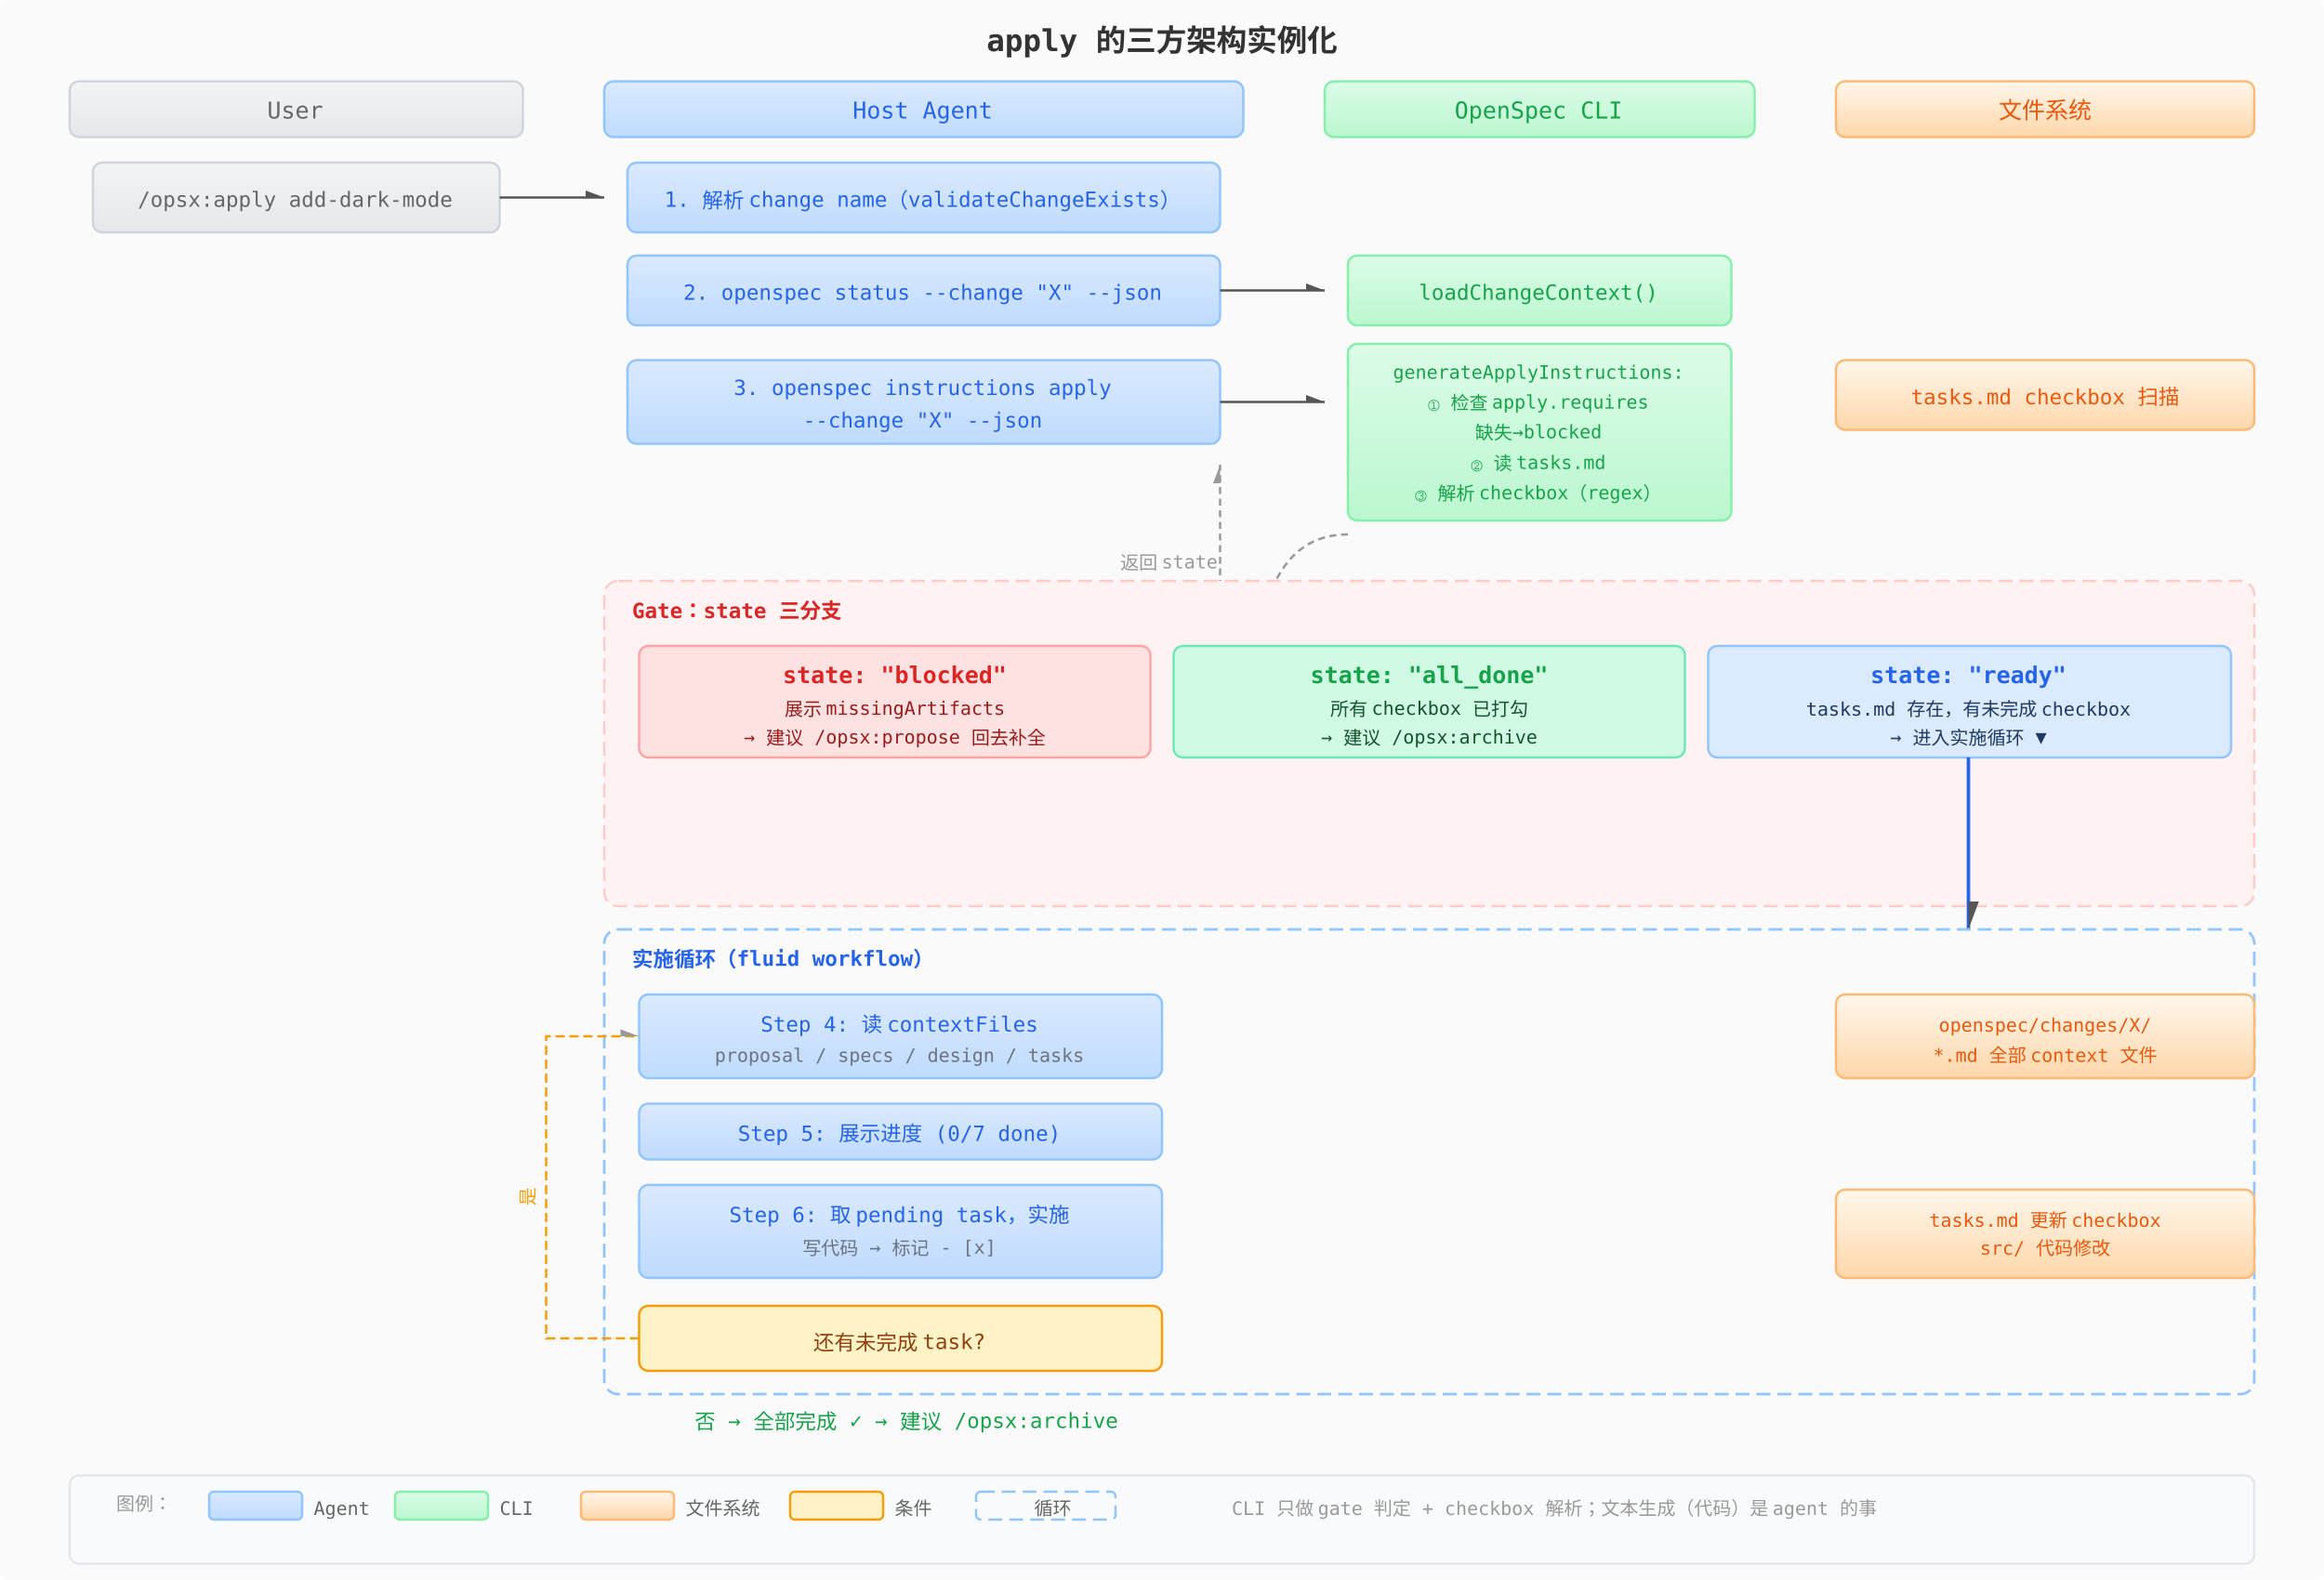
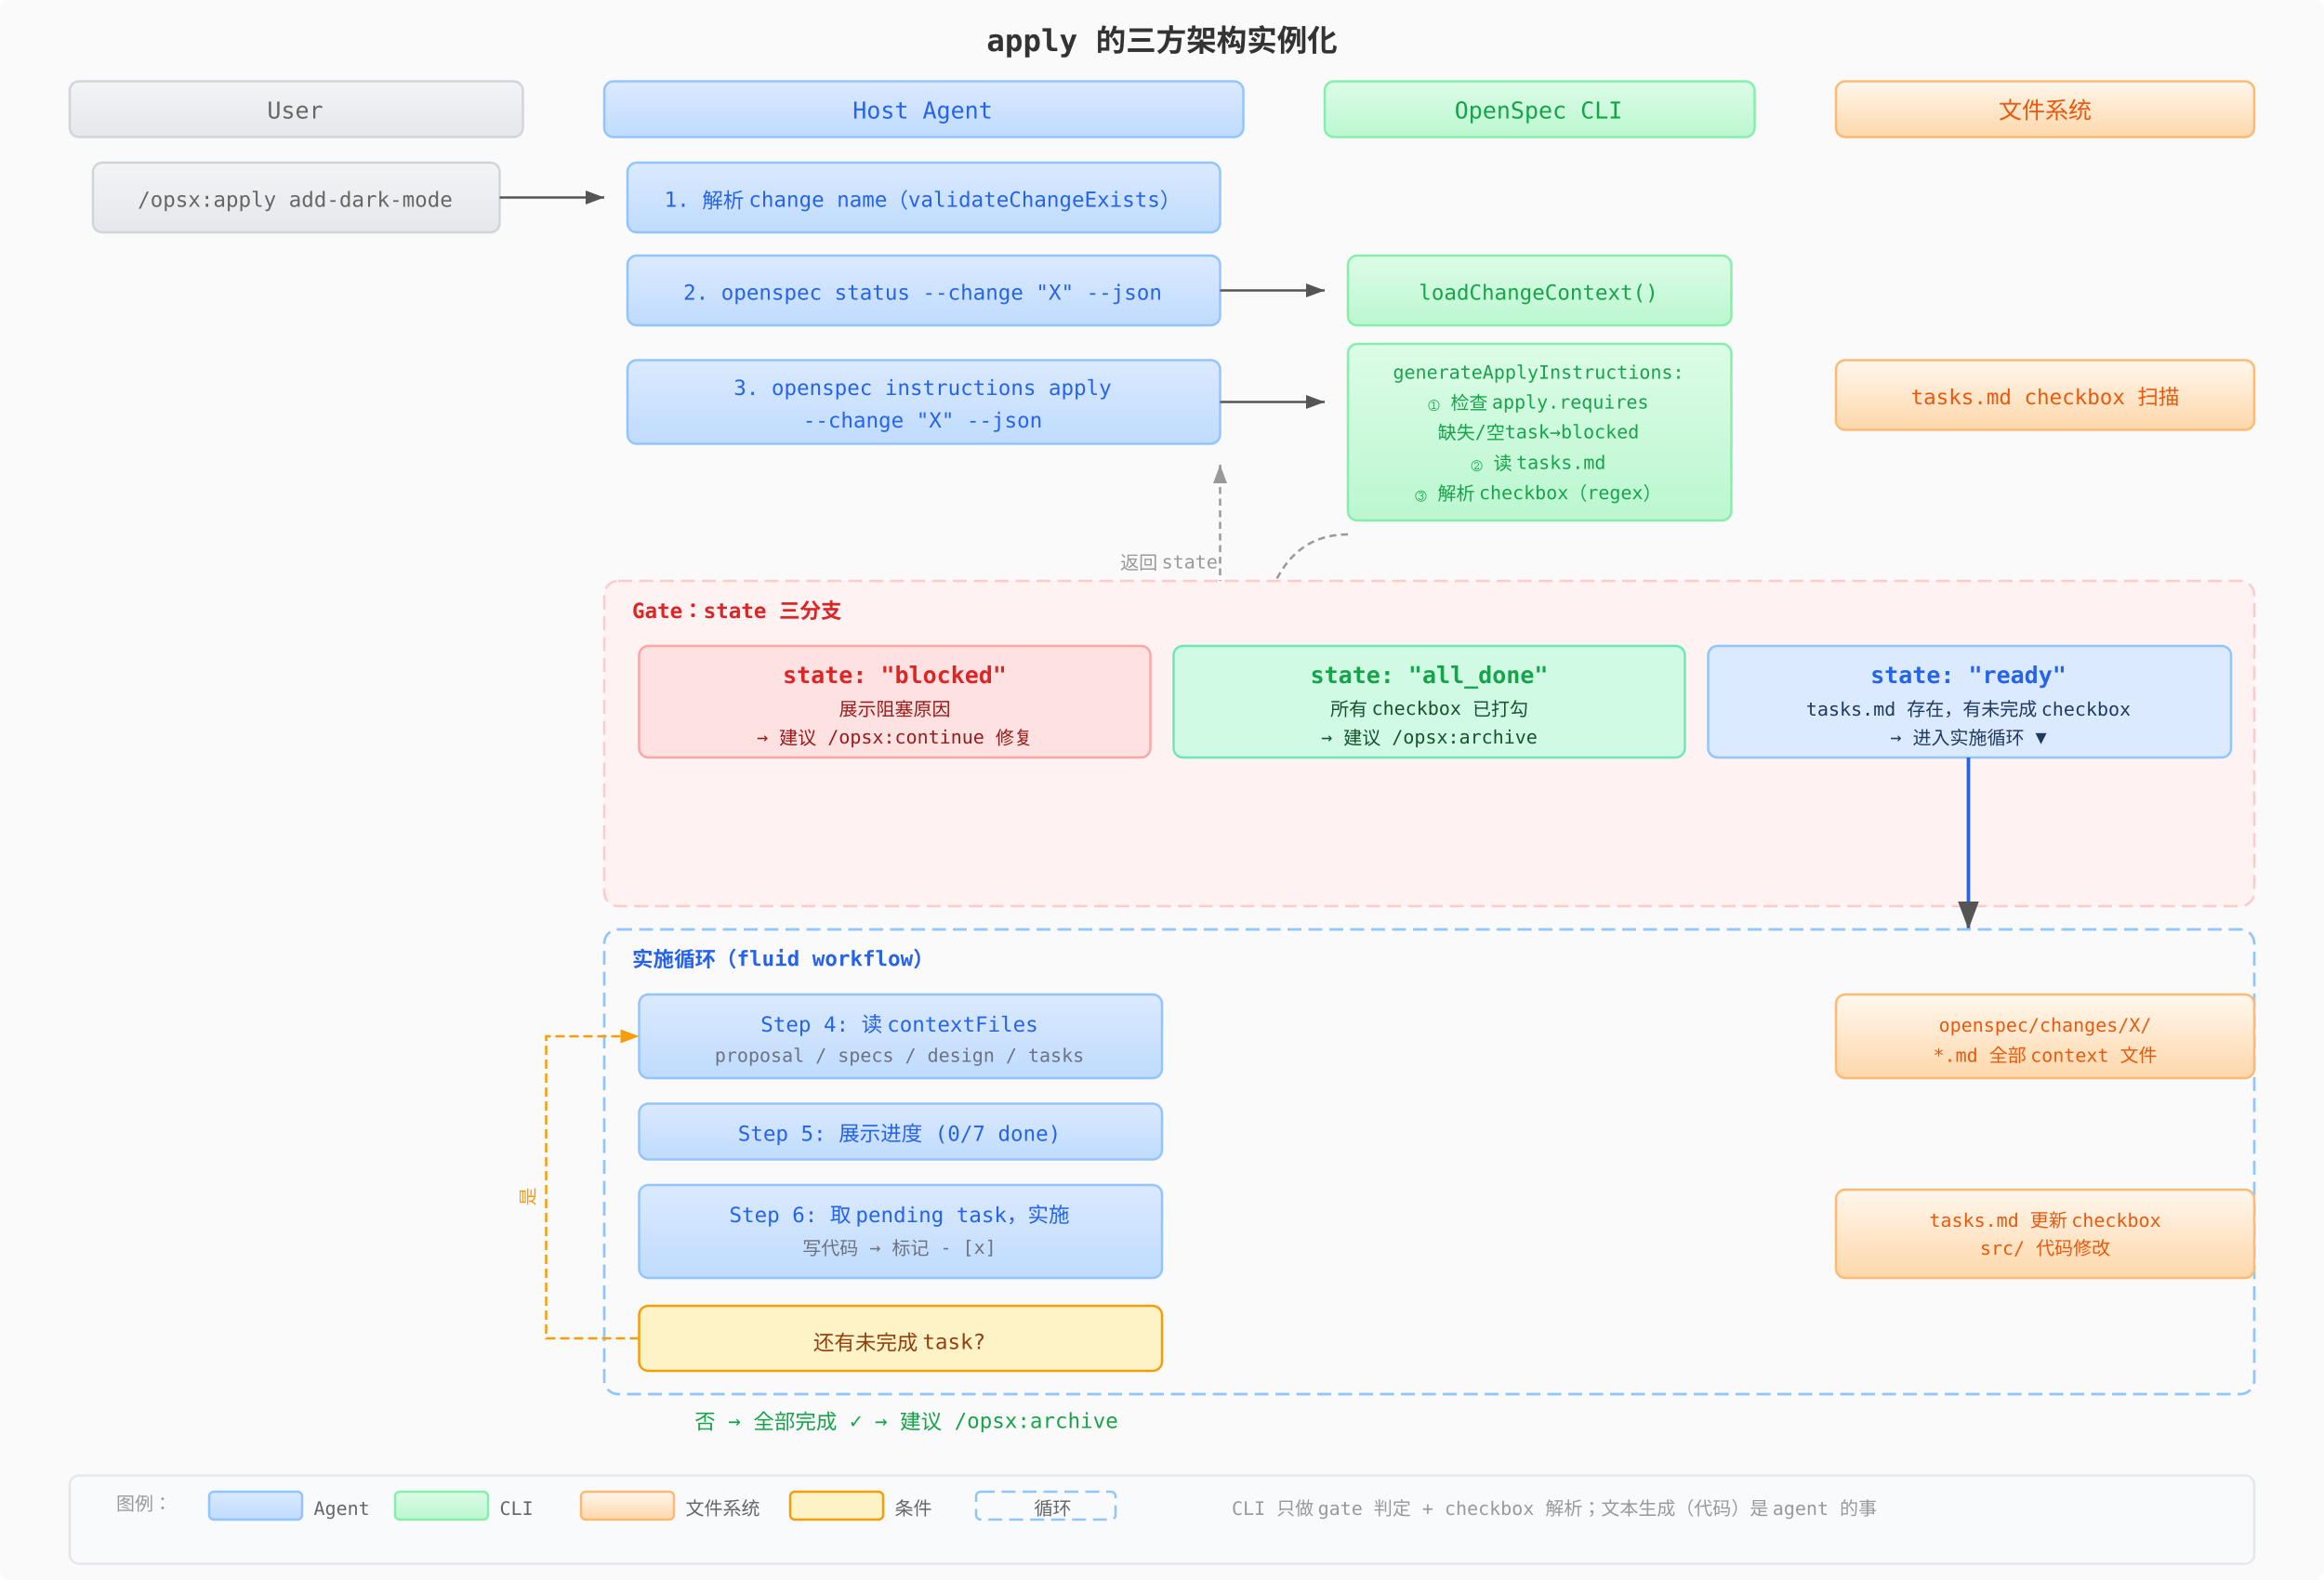
<svg xmlns="http://www.w3.org/2000/svg" viewBox="0 0 1000 680" font-family="monospace" font-size="11">
  <defs>
    <marker id="arrow" markerWidth="8" markerHeight="6" refX="8" refY="3" orient="auto">
-       <path d="M0,0 L8,3 L0,3 Z" fill="#555" />
+       <path d="M0,0 L8,3 L0,6 Z" fill="#555" />
    </marker>
    <marker id="arrowGray" markerWidth="8" markerHeight="6" refX="8" refY="3" orient="auto">
-       <path d="M0,0 L8,3 L0,3 Z" fill="#999" />
+       <path d="M0,0 L8,3 L0,6 Z" fill="#999" />
    </marker>
    <marker id="arrowRed" markerWidth="8" markerHeight="6" refX="8" refY="3" orient="auto">
-       <path d="M0,0 L8,3 L0,3 Z" fill="#dc2626" />
+       <path d="M0,0 L8,3 L0,6 Z" fill="#dc2626" />
    </marker>
    <marker id="arrowGreen" markerWidth="8" markerHeight="6" refX="8" refY="3" orient="auto">
-       <path d="M0,0 L8,3 L0,3 Z" fill="#16a34a" />
+       <path d="M0,0 L8,3 L0,6 Z" fill="#16a34a" />
+     </marker>
+     <marker id="arrowAmber" markerWidth="8" markerHeight="6" refX="8" refY="3" orient="auto">
+       <path d="M0,0 L8,3 L0,6 Z" fill="#f59e0b" />
    </marker>
    <linearGradient id="agentGrad" x1="0" y1="0" x2="0" y2="1">
      <stop offset="0%" stop-color="#dbeafe" />
      <stop offset="100%" stop-color="#bfdbfe" />
    </linearGradient>
    <linearGradient id="cliGrad" x1="0" y1="0" x2="0" y2="1">
      <stop offset="0%" stop-color="#dcfce7" />
      <stop offset="100%" stop-color="#bbf7d0" />
    </linearGradient>
    <linearGradient id="fsGrad" x1="0" y1="0" x2="0" y2="1">
      <stop offset="0%" stop-color="#fff7ed" />
      <stop offset="100%" stop-color="#fed7aa" />
    </linearGradient>
    <linearGradient id="userGrad" x1="0" y1="0" x2="0" y2="1">
      <stop offset="0%" stop-color="#f3f4f6" />
      <stop offset="100%" stop-color="#e5e7eb" />
    </linearGradient>
  </defs>
  <rect width="1000" height="680" fill="#fafafa" rx="4" />
  <text x="500" y="22" text-anchor="middle" font-size="13" font-weight="bold" fill="#333">apply 的三方架构实例化</text>
  <rect x="30" y="35" width="195" height="24" rx="4" fill="url(#userGrad)" stroke="#d1d5db" />
  <text x="127" y="51" text-anchor="middle" font-size="10" fill="#666">User</text>
  <rect x="260" y="35" width="275" height="24" rx="4" fill="url(#agentGrad)" stroke="#93c5fd" />
  <text x="397" y="51" text-anchor="middle" font-size="10" fill="#2563eb">Host Agent</text>
  <rect x="570" y="35" width="185" height="24" rx="4" fill="url(#cliGrad)" stroke="#86efac" />
  <text x="662" y="51" text-anchor="middle" font-size="10" fill="#16a34a">OpenSpec CLI</text>
  <rect x="790" y="35" width="180" height="24" rx="4" fill="url(#fsGrad)" stroke="#fdba74" />
  <text x="880" y="51" text-anchor="middle" font-size="10" fill="#ea580c">文件系统</text>
  <rect x="40" y="70" width="175" height="30" rx="4" fill="url(#userGrad)" stroke="#d1d5db" />
  <text x="127" y="89" text-anchor="middle" font-size="9" fill="#666">/opsx:apply add-dark-mode</text>
  <line x1="215" y1="85" x2="260" y2="85" stroke="#555" marker-end="url(#arrow)" />
  <rect x="270" y="70" width="255" height="30" rx="4" fill="url(#agentGrad)" stroke="#93c5fd" />
  <text x="397" y="89" text-anchor="middle" font-size="9" fill="#2563eb">1. 解析 change name（validateChangeExists）</text>
  <rect x="270" y="110" width="255" height="30" rx="4" fill="url(#agentGrad)" stroke="#93c5fd" />
  <text x="397" y="129" text-anchor="middle" font-size="9" fill="#2563eb">2. openspec status --change "X" --json</text>
  <line x1="525" y1="125" x2="570" y2="125" stroke="#555" marker-end="url(#arrow)" />
  <rect x="580" y="110" width="165" height="30" rx="4" fill="url(#cliGrad)" stroke="#86efac" />
  <text x="662" y="129" text-anchor="middle" font-size="9" fill="#16a34a">loadChangeContext()</text>
  <rect x="270" y="155" width="255" height="36" rx="4" fill="url(#agentGrad)" stroke="#93c5fd" />
  <text x="397" y="170" text-anchor="middle" font-size="9" fill="#2563eb">3. openspec instructions apply</text>
  <text x="397" y="184" text-anchor="middle" font-size="9" fill="#2563eb">   --change "X" --json</text>
  <line x1="525" y1="173" x2="570" y2="173" stroke="#555" marker-end="url(#arrow)" />
  <rect x="580" y="148" width="165" height="76" rx="4" fill="url(#cliGrad)" stroke="#86efac" />
  <text x="662" y="163" text-anchor="middle" font-size="8" fill="#16a34a">generateApplyInstructions:</text>
  <text x="662" y="176" text-anchor="middle" font-size="8" fill="#16a34a">① 检查 apply.requires</text>
-   <text x="662" y="189" text-anchor="middle" font-size="8" fill="#16a34a">   缺失→blocked</text>
+   <text x="662" y="189" text-anchor="middle" font-size="8" fill="#16a34a">   缺失/空task→blocked</text>
  <text x="662" y="202" text-anchor="middle" font-size="8" fill="#16a34a">② 读 tasks.md</text>
  <text x="662" y="215" text-anchor="middle" font-size="8" fill="#16a34a">③ 解析 checkbox（regex）</text>
  <rect x="790" y="155" width="180" height="30" rx="4" fill="url(#fsGrad)" stroke="#fdba74" />
  <text x="880" y="174" text-anchor="middle" font-size="9" fill="#ea580c">tasks.md checkbox 扫描</text>
  <path d="M580,230 Q560,230 550,248 Q540,266 525,255 L525,200" stroke="#999" fill="none" stroke-dasharray="3,2" marker-end="url(#arrowGray)" />
  <text x="503" y="245" text-anchor="middle" font-size="8" fill="#999">返回 state</text>
  <rect x="260" y="250" width="710" height="140" rx="6" fill="#fef2f2" stroke="#fecaca" stroke-dasharray="6,3" />
  <text x="272" y="266" font-size="9" font-weight="bold" fill="#dc2626">Gate：state 三分支</text>
  <rect x="275" y="278" width="220" height="48" rx="4" fill="#fee2e2" stroke="#fca5a5" />
  <text x="385" y="294" text-anchor="middle" font-size="10" font-weight="bold" fill="#dc2626">state: "blocked"</text>
-   <text x="385" y="308" text-anchor="middle" font-size="8" fill="#991b1b">展示 missingArtifacts</text>
-   <text x="385" y="320" text-anchor="middle" font-size="8" fill="#991b1b">→ 建议 /opsx:propose 回去补全</text>
+   <text x="385" y="308" text-anchor="middle" font-size="8" fill="#991b1b">展示阻塞原因</text>
+   <text x="385" y="320" text-anchor="middle" font-size="8" fill="#991b1b">→ 建议 /opsx:continue 修复</text>
  <rect x="505" y="278" width="220" height="48" rx="4" fill="#d1fae5" stroke="#6ee7b7" />
  <text x="615" y="294" text-anchor="middle" font-size="10" font-weight="bold" fill="#16a34a">state: "all_done"</text>
  <text x="615" y="308" text-anchor="middle" font-size="8" fill="#14532d">所有 checkbox 已打勾</text>
  <text x="615" y="320" text-anchor="middle" font-size="8" fill="#14532d">→ 建议 /opsx:archive</text>
  <rect x="735" y="278" width="225" height="48" rx="4" fill="#dbeafe" stroke="#93c5fd" />
  <text x="847" y="294" text-anchor="middle" font-size="10" font-weight="bold" fill="#2563eb">state: "ready"</text>
  <text x="847" y="308" text-anchor="middle" font-size="8" fill="#1e3a5f">tasks.md 存在，有未完成 checkbox</text>
  <text x="847" y="320" text-anchor="middle" font-size="8" fill="#1e3a5f">→ 进入实施循环 ▼</text>
  <line x1="847" y1="326" x2="847" y2="400" stroke="#2563eb" stroke-width="1.5" marker-end="url(#arrow)" />
  <rect x="260" y="400" width="710" height="200" rx="6" fill="none" stroke="#93c5fd" stroke-width="1.1" stroke-dasharray="6,3" />
  <text x="272" y="416" font-size="9" font-weight="bold" fill="#2563eb">实施循环（fluid workflow）</text>
  <rect x="275" y="428" width="225" height="36" rx="4" fill="url(#agentGrad)" stroke="#93c5fd" />
  <text x="387" y="444" text-anchor="middle" font-size="9" fill="#2563eb">Step 4: 读 contextFiles</text>
  <text x="387" y="457" text-anchor="middle" font-size="8" fill="#6b7280">proposal / specs / design / tasks</text>
  <rect x="790" y="428" width="180" height="36" rx="4" fill="url(#fsGrad)" stroke="#fdba74" />
  <text x="880" y="444" text-anchor="middle" font-size="8" fill="#ea580c">openspec/changes/X/</text>
  <text x="880" y="457" text-anchor="middle" font-size="8" fill="#ea580c">*.md 全部 context 文件</text>
  <rect x="275" y="475" width="225" height="24" rx="4" fill="url(#agentGrad)" stroke="#93c5fd" />
  <text x="387" y="491" text-anchor="middle" font-size="9" fill="#2563eb">Step 5: 展示进度 (0/7 done)</text>
  <rect x="275" y="510" width="225" height="40" rx="4" fill="url(#agentGrad)" stroke="#93c5fd" />
  <text x="387" y="526" text-anchor="middle" font-size="9" fill="#2563eb">Step 6: 取 pending task，实施</text>
  <text x="387" y="540" text-anchor="middle" font-size="8" fill="#6b7280">写代码 → 标记 - [x]</text>
  <rect x="790" y="512" width="180" height="38" rx="4" fill="url(#fsGrad)" stroke="#fdba74" />
  <text x="880" y="528" text-anchor="middle" font-size="8" fill="#ea580c">tasks.md 更新 checkbox</text>
  <text x="880" y="540" text-anchor="middle" font-size="8" fill="#ea580c">src/ 代码修改</text>
  <rect x="275" y="562" width="225" height="28" rx="4" fill="#fef3c7" stroke="#f59e0b" />
  <text x="387" y="581" text-anchor="middle" font-size="9" fill="#92400e">还有未完成 task?</text>
-   <path d="M275,576 L235,576 L235,446 L275,446" stroke="#f59e0b" fill="none" stroke-dasharray="4,2" marker-end="url(#arrowGray)" />
+   <path d="M275,576 L235,576 L235,446 L275,446" stroke="#f59e0b" fill="none" stroke-dasharray="4,2" marker-end="url(#arrowAmber)" />
  <text x="230" y="515" text-anchor="middle" font-size="8" fill="#f59e0b" transform="rotate(-90,230,515)">是</text>
  <text x="390" y="615" text-anchor="middle" font-size="9" fill="#16a34a">否 → 全部完成 ✓ → 建议 /opsx:archive</text>
  <rect x="30" y="635" width="940" height="38" rx="4" fill="#f9fafb" stroke="#e5e7eb" />
  <text x="50" y="650" font-size="8" fill="#999">图例：</text>
  <rect x="90" y="642" width="40" height="12" rx="2" fill="url(#agentGrad)" stroke="#93c5fd" />
  <text x="135" y="652" font-size="8" fill="#666">Agent</text>
  <rect x="170" y="642" width="40" height="12" rx="2" fill="url(#cliGrad)" stroke="#86efac" />
  <text x="215" y="652" font-size="8" fill="#666">CLI</text>
  <rect x="250" y="642" width="40" height="12" rx="2" fill="url(#fsGrad)" stroke="#fdba74" />
  <text x="295" y="652" font-size="8" fill="#666">文件系统</text>
  <rect x="340" y="642" width="40" height="12" rx="2" fill="#fef3c7" stroke="#f59e0b" />
  <text x="385" y="652" font-size="8" fill="#666">条件</text>
  <rect x="420" y="642" width="60" height="12" rx="2" fill="none" stroke="#93c5fd" stroke-dasharray="6,3" />
  <text x="453" y="652" text-anchor="middle" font-size="8" fill="#666">循环</text>
  <text x="530" y="652" font-size="8" fill="#999">CLI 只做 gate 判定 + checkbox 解析；文本生成（代码）是 agent 的事</text>
</svg>
